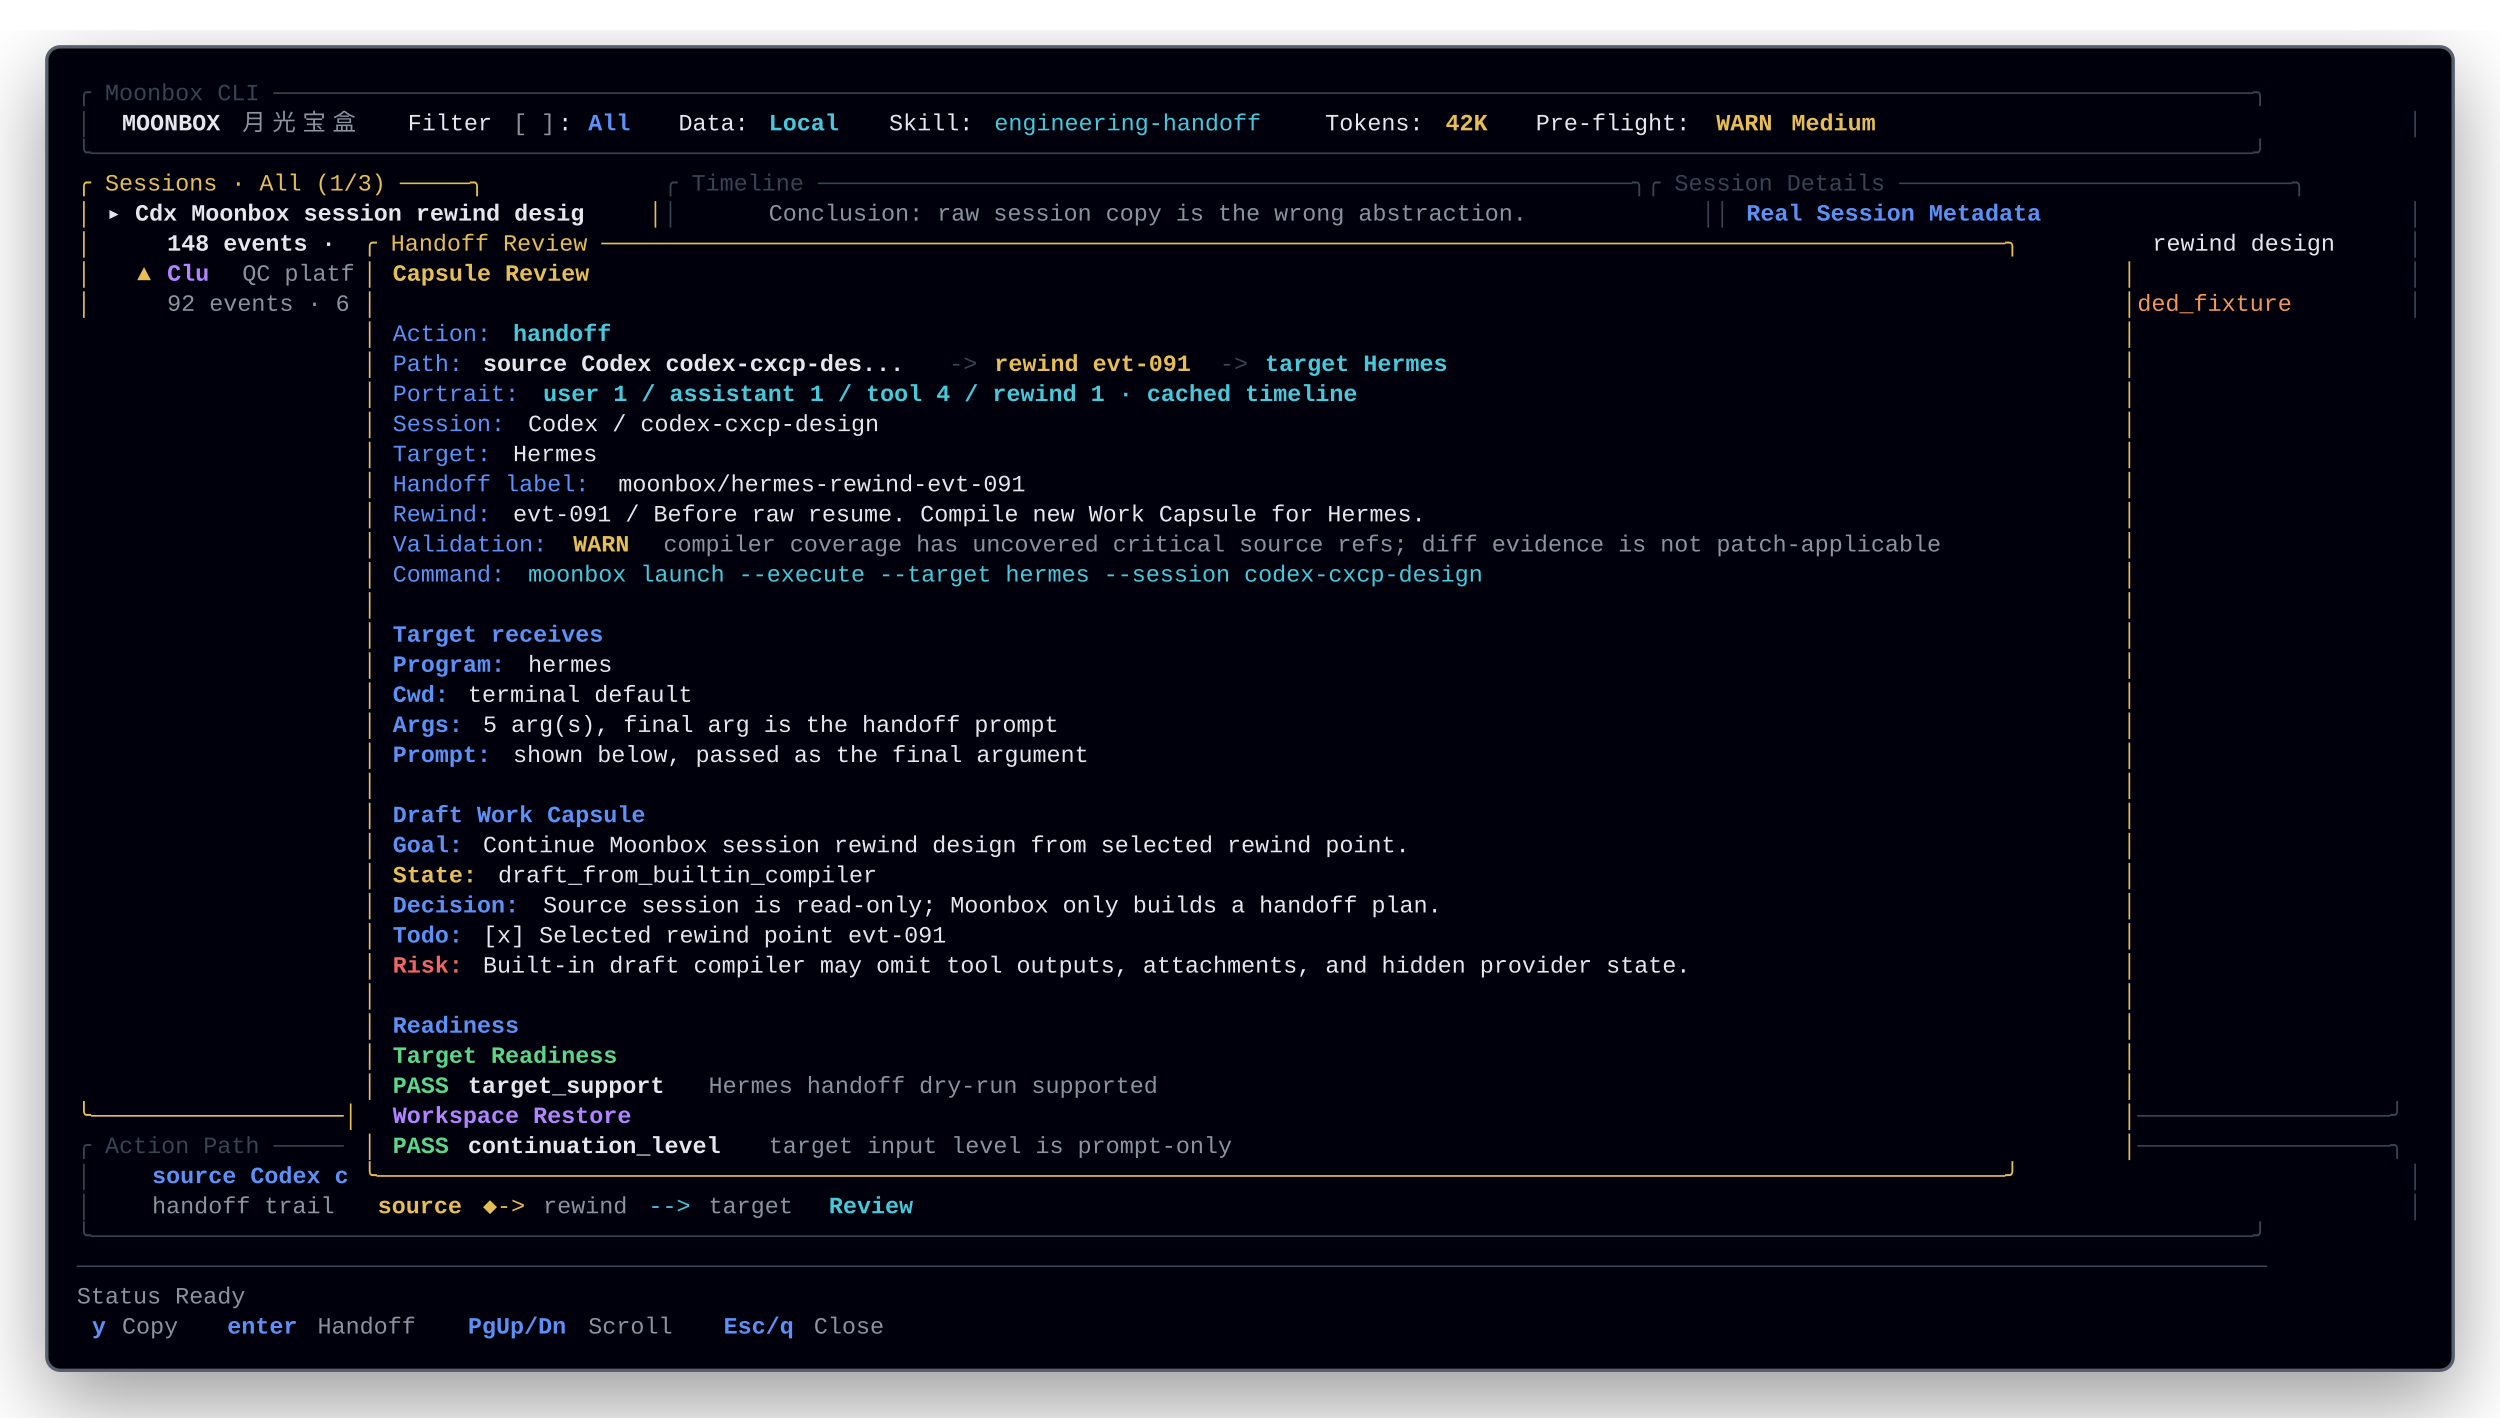
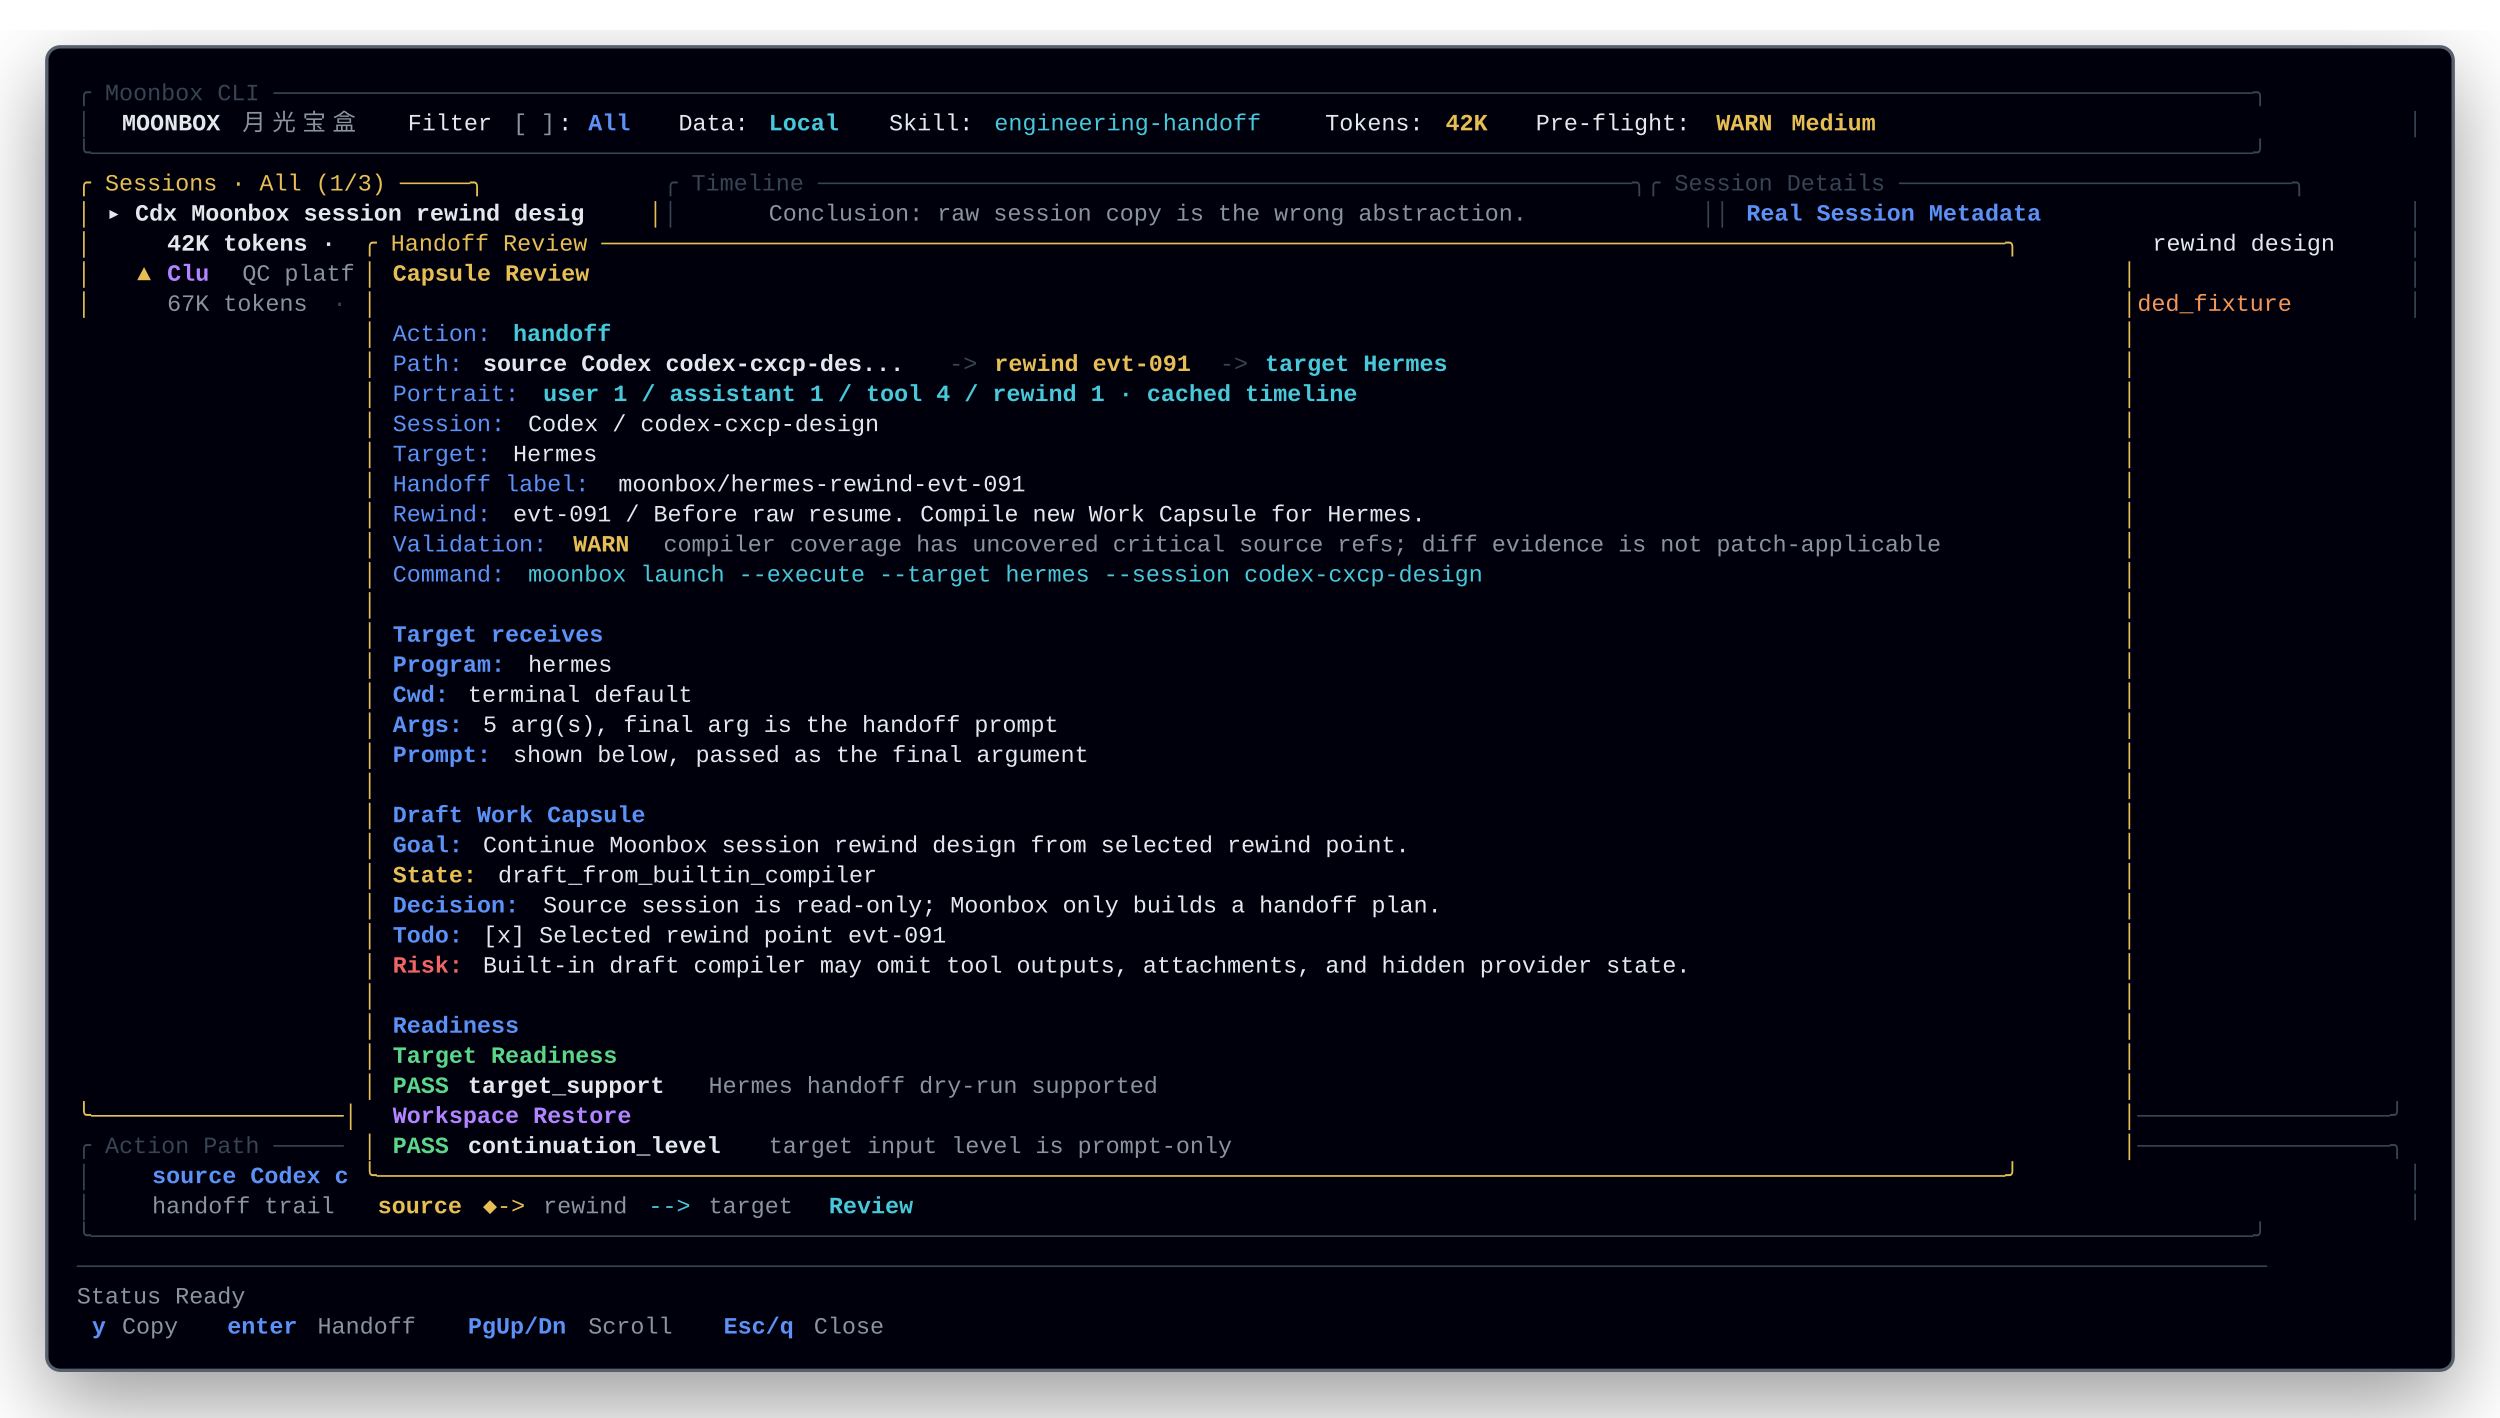
<svg xmlns="http://www.w3.org/2000/svg" width="1496" height="848" viewBox="0 0 1496 848" role="img" aria-labelledby="title desc">
  <defs>
    <filter id="shadow" x="-10%" y="-10%" width="120%" height="120%">
      <feDropShadow dx="0" dy="18" stdDeviation="26" flood-color="#000000" flood-opacity="0.40" />
    </filter>
    <style>
      .mono { font-family: ui-monospace, SFMono-Regular, Menlo, Monaco, Consolas, "Liberation Mono", monospace; white-space: pre; }
    </style>
  </defs>
  <rect x="28" y="28" width="1440" height="792" rx="8" fill="#050607" stroke="#58616f" stroke-width="2" filter="url(#shadow)" />
  <text x="46" y="60" class="mono" font-size="14" font-weight="500" fill="#374452">╭ Moonbox CLI ─────────────────────────────────────────────────────────────────────────────────────────────────────────────────────────────────────────────╮</text>
  <text x="46" y="78" class="mono" font-size="14" font-weight="500" fill="#374452">│</text>
  <text x="73" y="78" class="mono" font-size="14" font-weight="800" fill="#e4e8ec">MOONBOX</text>
  <text x="145" y="78" class="mono" font-size="14" font-weight="500" fill="#8b949e">月</text>
  <text x="163" y="78" class="mono" font-size="14" font-weight="500" fill="#8b949e">光</text>
  <text x="181" y="78" class="mono" font-size="14" font-weight="500" fill="#8b949e">宝</text>
  <text x="199" y="78" class="mono" font-size="14" font-weight="500" fill="#8b949e">盒</text>
  <text x="244" y="78" class="mono" font-size="14" font-weight="500" fill="#e4e8ec">Filter</text>
  <text x="307" y="78" class="mono" font-size="14" font-weight="500" fill="#8b949e">[ ]</text>
  <text x="334" y="78" class="mono" font-size="14" font-weight="500" fill="#e4e8ec">:</text>
  <text x="352" y="78" class="mono" font-size="14" font-weight="800" fill="#5c91f5">All</text>
  <text x="406" y="78" class="mono" font-size="14" font-weight="500" fill="#e4e8ec">Data:</text>
  <text x="460" y="78" class="mono" font-size="14" font-weight="800" fill="#47c9da">Local</text>
  <text x="532" y="78" class="mono" font-size="14" font-weight="500" fill="#e4e8ec">Skill:</text>
  <text x="595" y="78" class="mono" font-size="14" font-weight="500" fill="#47c9da">engineering-handoff</text>
  <text x="793" y="78" class="mono" font-size="14" font-weight="500" fill="#e4e8ec">Tokens:</text>
  <text x="865" y="78" class="mono" font-size="14" font-weight="800" fill="#e6be53">42K</text>
  <text x="919" y="78" class="mono" font-size="14" font-weight="500" fill="#e4e8ec">Pre-flight:</text>
  <text x="1027" y="78" class="mono" font-size="14" font-weight="800" fill="#e6be53">WARN</text>
  <text x="1072" y="78" class="mono" font-size="14" font-weight="800" fill="#e6be53">Medium</text>
  <text x="1441" y="78" class="mono" font-size="14" font-weight="500" fill="#374452">│</text>
  <text x="46" y="96" class="mono" font-size="14" font-weight="500" fill="#374452">╰──────────────────────────────────────────────────────────────────────────────────────────────────────────────────────────────────────────────────────────╯</text>
  <text x="46" y="114" class="mono" font-size="14" font-weight="500" fill="#e6be53">╭ Sessions · All (1/3)           ─────╮</text>
  <text x="397" y="114" class="mono" font-size="14" font-weight="500" fill="#374452">╭ Timeline ──────────────────────────────────────────────────────────╮╭ Session Details ────────────────────────────╮</text>
  <text x="46" y="132" class="mono" font-size="14" font-weight="500" fill="#e6be53">│</text>
  <text x="64" y="132" class="mono" font-size="14" font-weight="800" fill="#e4e8ec">▸ Cdx  Moonbox session rewind desig</text>
  <text x="388" y="132" class="mono" font-size="14" font-weight="500" fill="#e6be53">│</text>
  <text x="397" y="132" class="mono" font-size="14" font-weight="500" fill="#374452">│</text>
  <text x="460" y="132" class="mono" font-size="14" font-weight="500" fill="#8b949e">Conclusion: raw session copy is the wrong abstraction.</text>
  <text x="1018" y="132" class="mono" font-size="14" font-weight="500" fill="#374452">││</text>
  <text x="1045" y="132" class="mono" font-size="14" font-weight="800" fill="#5c91f5">Real Session Metadata</text>
  <text x="1441" y="132" class="mono" font-size="14" font-weight="500" fill="#374452">│</text>
  <text x="46" y="150" class="mono" font-size="14" font-weight="500" fill="#e6be53">│</text>
-   <text x="100" y="150" class="mono" font-size="14" font-weight="800" fill="#e4e8ec">148 events ·</text>
+   <text x="100" y="150" class="mono" font-size="14" font-weight="800" fill="#e4e8ec">42K tokens ·</text>
  <text x="217" y="150" class="mono" font-size="14" font-weight="500" fill="#e6be53">╭ Handoff Review ────────────────────────────────────────────────────────────────────────────────────────────────────╮</text>
  <text x="1288" y="150" class="mono" font-size="14" font-weight="500" fill="#e4e8ec">rewind design</text>
  <text x="1441" y="150" class="mono" font-size="14" font-weight="500" fill="#374452">│</text>
  <text x="46" y="168" class="mono" font-size="14" font-weight="500" fill="#e6be53">│</text>
  <text x="82" y="168" class="mono" font-size="14" font-weight="500" fill="#e6be53">▲</text>
  <text x="100" y="168" class="mono" font-size="14" font-weight="800" fill="#b284ff">Clu</text>
  <text x="145" y="168" class="mono" font-size="14" font-weight="500" fill="#8b949e">QC platf</text>
  <text x="217" y="168" class="mono" font-size="14" font-weight="500" fill="#e6be53">│</text>
  <text x="235" y="168" class="mono" font-size="14" font-weight="800" fill="#e6be53">Capsule Review</text>
  <text x="1270" y="168" class="mono" font-size="14" font-weight="500" fill="#e6be53">│</text>
  <text x="1441" y="168" class="mono" font-size="14" font-weight="500" fill="#374452">│</text>
  <text x="46" y="186" class="mono" font-size="14" font-weight="500" fill="#e6be53">│</text>
-   <text x="100" y="186" class="mono" font-size="14" font-weight="500" fill="#8b949e">92 events · 6</text>
+   <text x="100" y="186" class="mono" font-size="14" font-weight="500" fill="#8b949e">67K tokens</text>
+   <text x="199" y="186" class="mono" font-size="14" font-weight="500" fill="#374452">·</text>
  <text x="217" y="186" class="mono" font-size="14" font-weight="500" fill="#e6be53">│</text>
  <text x="1270" y="186" class="mono" font-size="14" font-weight="500" fill="#e6be53">│</text>
  <text x="1279" y="186" class="mono" font-size="14" font-weight="500" fill="#f59756">ded_fixture</text>
  <text x="1441" y="186" class="mono" font-size="14" font-weight="500" fill="#374452">│</text>
  <text x="217" y="204" class="mono" font-size="14" font-weight="500" fill="#e6be53">│</text>
  <text x="235" y="204" class="mono" font-size="14" font-weight="500" fill="#5c91f5">Action:</text>
  <text x="307" y="204" class="mono" font-size="14" font-weight="800" fill="#47c9da">handoff</text>
  <text x="1270" y="204" class="mono" font-size="14" font-weight="500" fill="#e6be53">│</text>
  <text x="217" y="222" class="mono" font-size="14" font-weight="500" fill="#e6be53">│</text>
  <text x="235" y="222" class="mono" font-size="14" font-weight="500" fill="#5c91f5">Path:</text>
  <text x="289" y="222" class="mono" font-size="14" font-weight="800" fill="#e4e8ec">source Codex codex-cxcp-des...</text>
  <text x="568" y="222" class="mono" font-size="14" font-weight="500" fill="#374452">-&gt;</text>
  <text x="595" y="222" class="mono" font-size="14" font-weight="800" fill="#e6be53">rewind evt-091</text>
  <text x="730" y="222" class="mono" font-size="14" font-weight="500" fill="#374452">-&gt;</text>
  <text x="757" y="222" class="mono" font-size="14" font-weight="800" fill="#47c9da">target Hermes</text>
  <text x="1270" y="222" class="mono" font-size="14" font-weight="500" fill="#e6be53">│</text>
  <text x="217" y="240" class="mono" font-size="14" font-weight="500" fill="#e6be53">│</text>
  <text x="235" y="240" class="mono" font-size="14" font-weight="500" fill="#5c91f5">Portrait:</text>
  <text x="325" y="240" class="mono" font-size="14" font-weight="800" fill="#47c9da">user 1 / assistant 1 / tool 4 / rewind 1 · cached timeline</text>
  <text x="1270" y="240" class="mono" font-size="14" font-weight="500" fill="#e6be53">│</text>
  <text x="217" y="258" class="mono" font-size="14" font-weight="500" fill="#e6be53">│</text>
  <text x="235" y="258" class="mono" font-size="14" font-weight="500" fill="#5c91f5">Session:</text>
  <text x="316" y="258" class="mono" font-size="14" font-weight="500" fill="#e4e8ec">Codex / codex-cxcp-design</text>
  <text x="1270" y="258" class="mono" font-size="14" font-weight="500" fill="#e6be53">│</text>
  <text x="217" y="276" class="mono" font-size="14" font-weight="500" fill="#e6be53">│</text>
  <text x="235" y="276" class="mono" font-size="14" font-weight="500" fill="#5c91f5">Target:</text>
  <text x="307" y="276" class="mono" font-size="14" font-weight="500" fill="#e4e8ec">Hermes</text>
  <text x="1270" y="276" class="mono" font-size="14" font-weight="500" fill="#e6be53">│</text>
  <text x="217" y="294" class="mono" font-size="14" font-weight="500" fill="#e6be53">│</text>
  <text x="235" y="294" class="mono" font-size="14" font-weight="500" fill="#5c91f5">Handoff label:</text>
  <text x="370" y="294" class="mono" font-size="14" font-weight="500" fill="#e4e8ec">moonbox/hermes-rewind-evt-091</text>
  <text x="1270" y="294" class="mono" font-size="14" font-weight="500" fill="#e6be53">│</text>
  <text x="217" y="312" class="mono" font-size="14" font-weight="500" fill="#e6be53">│</text>
  <text x="235" y="312" class="mono" font-size="14" font-weight="500" fill="#5c91f5">Rewind:</text>
  <text x="307" y="312" class="mono" font-size="14" font-weight="500" fill="#e4e8ec">evt-091 / Before raw resume. Compile new Work Capsule for Hermes.</text>
  <text x="1270" y="312" class="mono" font-size="14" font-weight="500" fill="#e6be53">│</text>
  <text x="217" y="330" class="mono" font-size="14" font-weight="500" fill="#e6be53">│</text>
  <text x="235" y="330" class="mono" font-size="14" font-weight="500" fill="#5c91f5">Validation:</text>
  <text x="343" y="330" class="mono" font-size="14" font-weight="800" fill="#e6be53">WARN</text>
  <text x="397" y="330" class="mono" font-size="14" font-weight="500" fill="#8b949e">compiler coverage has uncovered critical source refs; diff evidence is not patch-applicable</text>
  <text x="1270" y="330" class="mono" font-size="14" font-weight="500" fill="#e6be53">│</text>
  <text x="217" y="348" class="mono" font-size="14" font-weight="500" fill="#e6be53">│</text>
  <text x="235" y="348" class="mono" font-size="14" font-weight="500" fill="#5c91f5">Command:</text>
  <text x="316" y="348" class="mono" font-size="14" font-weight="500" fill="#47c9da">moonbox launch --execute --target hermes --session codex-cxcp-design</text>
  <text x="1270" y="348" class="mono" font-size="14" font-weight="500" fill="#e6be53">│</text>
  <text x="217" y="366" class="mono" font-size="14" font-weight="500" fill="#e6be53">│</text>
  <text x="1270" y="366" class="mono" font-size="14" font-weight="500" fill="#e6be53">│</text>
  <text x="217" y="384" class="mono" font-size="14" font-weight="500" fill="#e6be53">│</text>
  <text x="235" y="384" class="mono" font-size="14" font-weight="800" fill="#5c91f5">Target receives</text>
  <text x="1270" y="384" class="mono" font-size="14" font-weight="500" fill="#e6be53">│</text>
  <text x="217" y="402" class="mono" font-size="14" font-weight="500" fill="#e6be53">│</text>
  <text x="235" y="402" class="mono" font-size="14" font-weight="800" fill="#5c91f5">Program:</text>
  <text x="316" y="402" class="mono" font-size="14" font-weight="500" fill="#e4e8ec">hermes</text>
  <text x="1270" y="402" class="mono" font-size="14" font-weight="500" fill="#e6be53">│</text>
  <text x="217" y="420" class="mono" font-size="14" font-weight="500" fill="#e6be53">│</text>
  <text x="235" y="420" class="mono" font-size="14" font-weight="800" fill="#5c91f5">Cwd:</text>
  <text x="280" y="420" class="mono" font-size="14" font-weight="500" fill="#e4e8ec">terminal default</text>
  <text x="1270" y="420" class="mono" font-size="14" font-weight="500" fill="#e6be53">│</text>
  <text x="217" y="438" class="mono" font-size="14" font-weight="500" fill="#e6be53">│</text>
  <text x="235" y="438" class="mono" font-size="14" font-weight="800" fill="#5c91f5">Args:</text>
  <text x="289" y="438" class="mono" font-size="14" font-weight="500" fill="#e4e8ec">5 arg(s), final arg is the handoff prompt</text>
  <text x="1270" y="438" class="mono" font-size="14" font-weight="500" fill="#e6be53">│</text>
  <text x="217" y="456" class="mono" font-size="14" font-weight="500" fill="#e6be53">│</text>
  <text x="235" y="456" class="mono" font-size="14" font-weight="800" fill="#5c91f5">Prompt:</text>
  <text x="307" y="456" class="mono" font-size="14" font-weight="500" fill="#e4e8ec">shown below, passed as the final argument</text>
  <text x="1270" y="456" class="mono" font-size="14" font-weight="500" fill="#e6be53">│</text>
  <text x="217" y="474" class="mono" font-size="14" font-weight="500" fill="#e6be53">│</text>
  <text x="1270" y="474" class="mono" font-size="14" font-weight="500" fill="#e6be53">│</text>
  <text x="217" y="492" class="mono" font-size="14" font-weight="500" fill="#e6be53">│</text>
  <text x="235" y="492" class="mono" font-size="14" font-weight="800" fill="#5c91f5">Draft Work Capsule</text>
  <text x="1270" y="492" class="mono" font-size="14" font-weight="500" fill="#e6be53">│</text>
  <text x="217" y="510" class="mono" font-size="14" font-weight="500" fill="#e6be53">│</text>
  <text x="235" y="510" class="mono" font-size="14" font-weight="800" fill="#5c91f5">Goal:</text>
  <text x="289" y="510" class="mono" font-size="14" font-weight="500" fill="#e4e8ec">Continue Moonbox session rewind design from selected rewind point.</text>
  <text x="1270" y="510" class="mono" font-size="14" font-weight="500" fill="#e6be53">│</text>
  <text x="217" y="528" class="mono" font-size="14" font-weight="500" fill="#e6be53">│</text>
  <text x="235" y="528" class="mono" font-size="14" font-weight="800" fill="#e6be53">State:</text>
  <text x="298" y="528" class="mono" font-size="14" font-weight="500" fill="#e4e8ec">draft_from_builtin_compiler</text>
  <text x="1270" y="528" class="mono" font-size="14" font-weight="500" fill="#e6be53">│</text>
  <text x="217" y="546" class="mono" font-size="14" font-weight="500" fill="#e6be53">│</text>
  <text x="235" y="546" class="mono" font-size="14" font-weight="800" fill="#5c91f5">Decision:</text>
  <text x="325" y="546" class="mono" font-size="14" font-weight="500" fill="#e4e8ec">Source session is read-only; Moonbox only builds a handoff plan.</text>
  <text x="1270" y="546" class="mono" font-size="14" font-weight="500" fill="#e6be53">│</text>
  <text x="217" y="564" class="mono" font-size="14" font-weight="500" fill="#e6be53">│</text>
  <text x="235" y="564" class="mono" font-size="14" font-weight="800" fill="#5c91f5">Todo:</text>
  <text x="289" y="564" class="mono" font-size="14" font-weight="500" fill="#e4e8ec">[x] Selected rewind point evt-091</text>
  <text x="1270" y="564" class="mono" font-size="14" font-weight="500" fill="#e6be53">│</text>
  <text x="217" y="582" class="mono" font-size="14" font-weight="500" fill="#e6be53">│</text>
  <text x="235" y="582" class="mono" font-size="14" font-weight="800" fill="#f16565">Risk:</text>
  <text x="289" y="582" class="mono" font-size="14" font-weight="500" fill="#e4e8ec">Built-in draft compiler may omit tool outputs, attachments, and hidden provider state.</text>
  <text x="1270" y="582" class="mono" font-size="14" font-weight="500" fill="#e6be53">│</text>
  <text x="217" y="600" class="mono" font-size="14" font-weight="500" fill="#e6be53">│</text>
  <text x="1270" y="600" class="mono" font-size="14" font-weight="500" fill="#e6be53">│</text>
  <text x="217" y="618" class="mono" font-size="14" font-weight="500" fill="#e6be53">│</text>
  <text x="235" y="618" class="mono" font-size="14" font-weight="800" fill="#5c91f5">Readiness</text>
  <text x="1270" y="618" class="mono" font-size="14" font-weight="500" fill="#e6be53">│</text>
  <text x="217" y="636" class="mono" font-size="14" font-weight="500" fill="#e6be53">│</text>
  <text x="235" y="636" class="mono" font-size="14" font-weight="800" fill="#5cd689">Target Readiness</text>
  <text x="1270" y="636" class="mono" font-size="14" font-weight="500" fill="#e6be53">│</text>
  <text x="217" y="654" class="mono" font-size="14" font-weight="500" fill="#e6be53">│</text>
  <text x="235" y="654" class="mono" font-size="14" font-weight="800" fill="#5cd689">PASS</text>
  <text x="280" y="654" class="mono" font-size="14" font-weight="800" fill="#e4e8ec">target_support</text>
  <text x="424" y="654" class="mono" font-size="14" font-weight="500" fill="#8b949e">Hermes handoff dry-run supported</text>
  <text x="1270" y="654" class="mono" font-size="14" font-weight="500" fill="#e6be53">│</text>
  <text x="46" y="672" class="mono" font-size="14" font-weight="500" fill="#e6be53">╰──────────────────│</text>
  <text x="235" y="672" class="mono" font-size="14" font-weight="800" fill="#b284ff">Workspace Restore</text>
  <text x="1270" y="672" class="mono" font-size="14" font-weight="500" fill="#e6be53">│</text>
  <text x="1279" y="672" class="mono" font-size="14" font-weight="500" fill="#374452">──────────────────╯</text>
  <text x="46" y="690" class="mono" font-size="14" font-weight="500" fill="#374452">╭ Action Path ─────</text>
  <text x="217" y="690" class="mono" font-size="14" font-weight="500" fill="#e6be53">│</text>
  <text x="235" y="690" class="mono" font-size="14" font-weight="800" fill="#5cd689">PASS</text>
  <text x="280" y="690" class="mono" font-size="14" font-weight="800" fill="#e4e8ec">continuation_level</text>
  <text x="460" y="690" class="mono" font-size="14" font-weight="500" fill="#8b949e">target input level is prompt-only</text>
  <text x="1270" y="690" class="mono" font-size="14" font-weight="500" fill="#e6be53">│</text>
  <text x="1279" y="690" class="mono" font-size="14" font-weight="500" fill="#374452">──────────────────╮</text>
  <text x="46" y="708" class="mono" font-size="14" font-weight="500" fill="#374452">│</text>
  <text x="91" y="708" class="mono" font-size="14" font-weight="800" fill="#5c91f5">source Codex c</text>
  <text x="217" y="708" class="mono" font-size="14" font-weight="500" fill="#e6be53">╰────────────────────────────────────────────────────────────────────────────────────────────────────────────────────╯</text>
  <text x="1441" y="708" class="mono" font-size="14" font-weight="500" fill="#374452">│</text>
  <text x="46" y="726" class="mono" font-size="14" font-weight="500" fill="#374452">│</text>
  <text x="91" y="726" class="mono" font-size="14" font-weight="500" fill="#8b949e">handoff trail</text>
  <text x="226" y="726" class="mono" font-size="14" font-weight="800" fill="#e6be53">source</text>
  <text x="289" y="726" class="mono" font-size="14" font-weight="500" fill="#e6be53">◆-&gt;</text>
  <text x="325" y="726" class="mono" font-size="14" font-weight="500" fill="#8b949e">rewind</text>
  <text x="388" y="726" class="mono" font-size="14" font-weight="500" fill="#47c9da">--&gt;</text>
  <text x="424" y="726" class="mono" font-size="14" font-weight="500" fill="#8b949e">target</text>
  <text x="496" y="726" class="mono" font-size="14" font-weight="800" fill="#47c9da">Review</text>
  <text x="1441" y="726" class="mono" font-size="14" font-weight="500" fill="#374452">│</text>
  <text x="46" y="744" class="mono" font-size="14" font-weight="500" fill="#374452">╰──────────────────────────────────────────────────────────────────────────────────────────────────────────────────────────────────────────────────────────╯</text>
  <text x="46" y="762" class="mono" font-size="14" font-weight="500" fill="#374452">────────────────────────────────────────────────────────────────────────────────────────────────────────────────────────────────────────────────────────────</text>
  <text x="46" y="780" class="mono" font-size="14" font-weight="500" fill="#8b949e">Status Ready</text>
  <text x="55" y="798" class="mono" font-size="14" font-weight="800" fill="#5c91f5">y</text>
  <text x="73" y="798" class="mono" font-size="14" font-weight="500" fill="#8b949e">Copy</text>
  <text x="136" y="798" class="mono" font-size="14" font-weight="800" fill="#5c91f5">enter</text>
  <text x="190" y="798" class="mono" font-size="14" font-weight="500" fill="#8b949e">Handoff</text>
  <text x="280" y="798" class="mono" font-size="14" font-weight="800" fill="#5c91f5">PgUp/Dn</text>
  <text x="352" y="798" class="mono" font-size="14" font-weight="500" fill="#8b949e">Scroll</text>
  <text x="433" y="798" class="mono" font-size="14" font-weight="800" fill="#5c91f5">Esc/q</text>
  <text x="487" y="798" class="mono" font-size="14" font-weight="500" fill="#8b949e">Close</text>
</svg>
